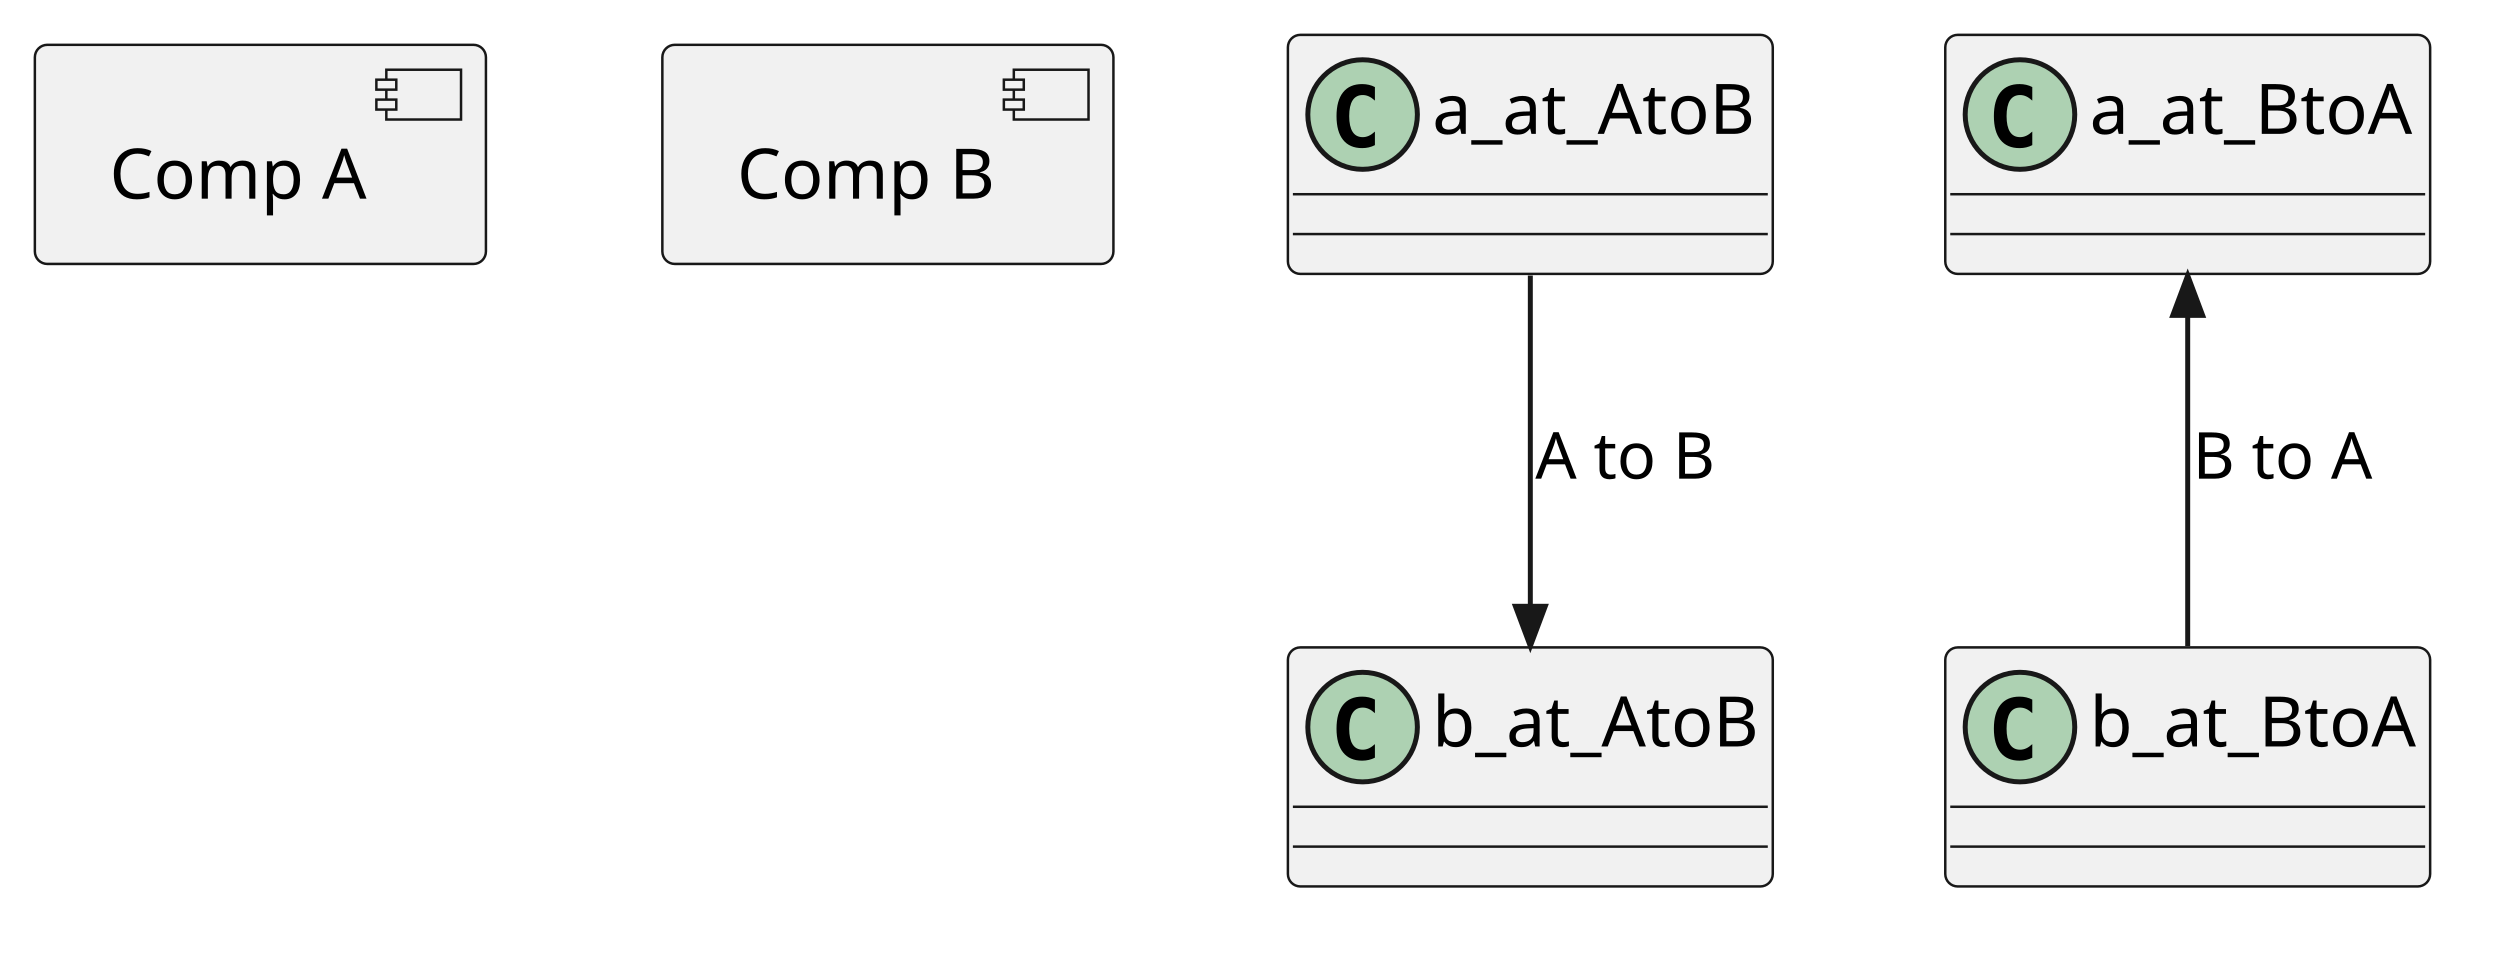
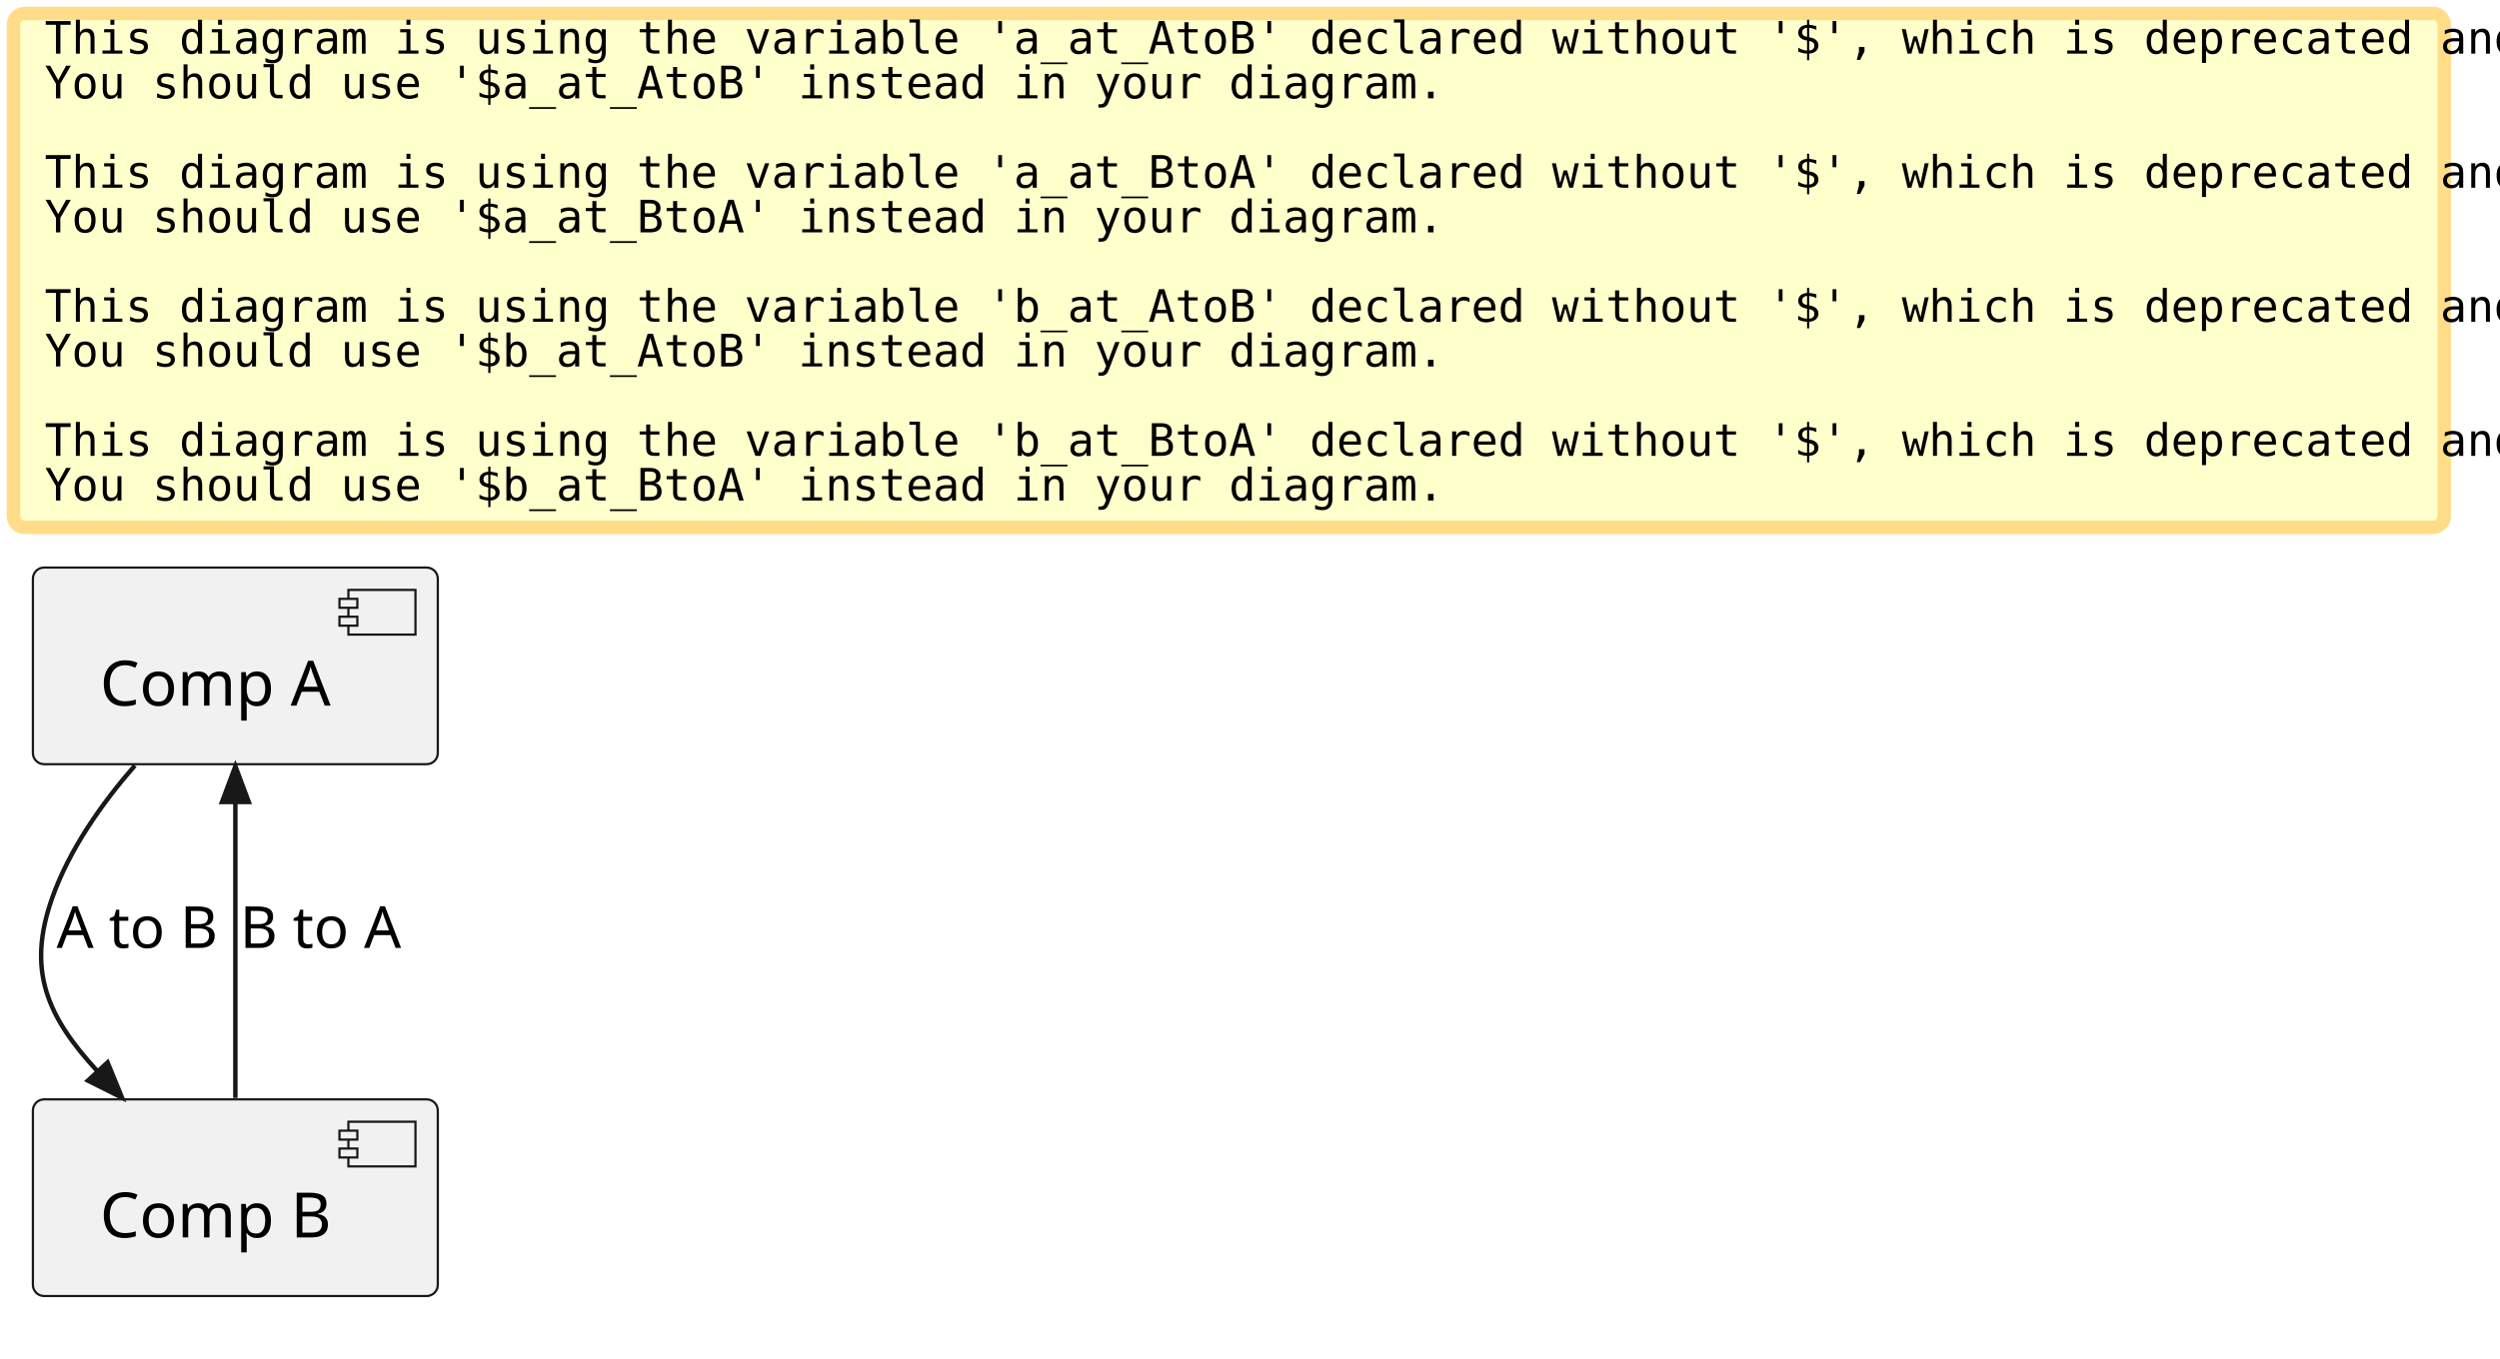
- <svg xmlns="http://www.w3.org/2000/svg" version="1.1" data-diagram-type="CLASS" style="width:502px;height:193px;background:#FFFFFF;" width="502px" height="193px" viewBox="0 0 502 193" zoomAndPan="magnify" preserveAspectRatio="none" contentStyleType="text/css">
+ <svg xmlns="http://www.w3.org/2000/svg" version="1.1" data-diagram-type="CLASS" style="width:559px;height:304px;background:#FFFFFF;" width="559px" height="304px" viewBox="0 0 559 304" zoomAndPan="magnify" preserveAspectRatio="none" contentStyleType="text/css">
  <defs />
  <g font-family="sans-serif" lengthAdjust="spacing">
+     <rect x="3" y="3" width="543.75" height="115" fill="#FFC" style="stroke:#FD8;stroke-width:3;" rx="2.5" ry="2.5" />
+     <text x="10" y="12" fill="#000" font-size="10" textLength="533.75" font-family="monospace">This diagram is using the variable 'a_at_AtoB' declared without '$', which is deprecated and will be removed in the future.</text>
+     <text x="10" y="22" fill="#000" font-size="10" textLength="237.188" font-family="monospace">You should use '$a_at_AtoB' instead in your diagram.</text>
+     <text x="10" y="42" fill="#000" font-size="10" textLength="533.75" font-family="monospace">This diagram is using the variable 'a_at_BtoA' declared without '$', which is deprecated and will be removed in the future.</text>
+     <text x="10" y="52" fill="#000" font-size="10" textLength="237.188" font-family="monospace">You should use '$a_at_BtoA' instead in your diagram.</text>
+     <text x="10" y="72" fill="#000" font-size="10" textLength="533.75" font-family="monospace">This diagram is using the variable 'b_at_AtoB' declared without '$', which is deprecated and will be removed in the future.</text>
+     <text x="10" y="82" fill="#000" font-size="10" textLength="237.188" font-family="monospace">You should use '$b_at_AtoB' instead in your diagram.</text>
+     <text x="10" y="102" fill="#000" font-size="10" textLength="533.75" font-family="monospace">This diagram is using the variable 'b_at_BtoA' declared without '$', which is deprecated and will be removed in the future.</text>
+     <text x="10" y="112" fill="#000" font-size="10" textLength="237.188" font-family="monospace">You should use '$b_at_BtoA' instead in your diagram.</text>
    <g class="entity" data-qualified-name="a" id="ent0001" data-source-line="2">
-       <rect x="7" y="9" width="90.575" height="44" fill="#F1F1F1" style="stroke:#181818;stroke-width:0.5;" rx="2.5" ry="2.5" />
-       <rect x="77.575" y="14" width="15" height="10" fill="#F1F1F1" style="stroke:#181818;stroke-width:0.5;" />
-       <rect x="75.575" y="16" width="4" height="2" fill="#F1F1F1" style="stroke:#181818;stroke-width:0.5;" />
-       <rect x="75.575" y="20" width="4" height="2" fill="#F1F1F1" style="stroke:#181818;stroke-width:0.5;" />
-       <text x="22" y="39.889" fill="#000" font-size="14" textLength="50.575">Comp A</text>
+       <rect x="7.36" y="127" width="90.575" height="44" fill="#F1F1F1" style="stroke:#181818;stroke-width:0.5;" rx="2.5" ry="2.5" />
+       <rect x="77.935" y="132" width="15" height="10" fill="#F1F1F1" style="stroke:#181818;stroke-width:0.5;" />
+       <rect x="75.935" y="134" width="4" height="2" fill="#F1F1F1" style="stroke:#181818;stroke-width:0.5;" />
+       <rect x="75.935" y="138" width="4" height="2" fill="#F1F1F1" style="stroke:#181818;stroke-width:0.5;" />
+       <text x="22.36" y="157.889" fill="#000" font-size="14" textLength="50.575">Comp A</text>
    </g>
    <g class="entity" data-qualified-name="b" id="ent0002" data-source-line="7">
-       <rect x="133" y="9" width="90.575" height="44" fill="#F1F1F1" style="stroke:#181818;stroke-width:0.5;" rx="2.5" ry="2.5" />
-       <rect x="203.575" y="14" width="15" height="10" fill="#F1F1F1" style="stroke:#181818;stroke-width:0.5;" />
-       <rect x="201.575" y="16" width="4" height="2" fill="#F1F1F1" style="stroke:#181818;stroke-width:0.5;" />
-       <rect x="201.575" y="20" width="4" height="2" fill="#F1F1F1" style="stroke:#181818;stroke-width:0.5;" />
-       <text x="148" y="39.889" fill="#000" font-size="14" textLength="50.575">Comp B</text>
+       <rect x="7.36" y="246" width="90.575" height="44" fill="#F1F1F1" style="stroke:#181818;stroke-width:0.5;" rx="2.5" ry="2.5" />
+       <rect x="77.935" y="251" width="15" height="10" fill="#F1F1F1" style="stroke:#181818;stroke-width:0.5;" />
+       <rect x="75.935" y="253" width="4" height="2" fill="#F1F1F1" style="stroke:#181818;stroke-width:0.5;" />
+       <rect x="75.935" y="257" width="4" height="2" fill="#F1F1F1" style="stroke:#181818;stroke-width:0.5;" />
+       <text x="22.36" y="276.889" fill="#000" font-size="14" textLength="50.575">Comp B</text>
    </g>
-     <g class="entity" data-qualified-name="a_at_AtoB" id="ent0003" data-source-line="12">
-       <rect x="258.61" y="7" width="97.363" height="48" fill="#F1F1F1" style="stroke:#181818;stroke-width:0.5;" rx="2.5" ry="2.5" />
-       <ellipse cx="273.61" cy="23" rx="11" ry="11" fill="#ADD1B2" style="stroke:#181818;stroke-width:1;" />
-       <path d="M276.083,29.143 Q275.502,29.442 274.863,29.591 Q274.224,29.741 273.518,29.741 Q271.011,29.741 269.692,28.089 Q268.372,26.437 268.372,23.316 Q268.372,20.187 269.692,18.535 Q271.011,16.883 273.518,16.883 Q274.224,16.883 274.871,17.032 Q275.519,17.182 276.083,17.48 L276.083,20.203 Q275.452,19.622 274.859,19.352 Q274.265,19.083 273.634,19.083 Q272.29,19.083 271.605,20.149 Q270.92,21.216 270.92,23.316 Q270.92,25.408 271.605,26.474 Q272.29,27.541 273.634,27.541 Q274.265,27.541 274.859,27.271 Q275.452,27.001 276.083,26.42 Z " fill="#000" />
-       <text x="287.61" y="26.889" fill="#000" font-size="14" textLength="65.363">a_at_AtoB</text>
-       <line x1="259.61" y1="39" x2="354.973" y2="39" style="stroke:#181818;stroke-width:0.5;" />
-       <line x1="259.61" y1="47" x2="354.973" y2="47" style="stroke:#181818;stroke-width:0.5;" />
+     <g class="link" data-entity-1="ent0001" data-entity-2="ent0002" id="lnk3" data-source-line="12" data-link-type="dependency">
+       <path d="M30.17,171.3 C22.79,179.75 15.5,190.07 11.65,201 C6,217.03 10.413,227.401 21.863,239.761" style="stroke:#181818;stroke-width:1;" fill="none" id="a-to-b" codeLine="12" />
+       <polygon points="27.3,245.63,24.064,237.722,19.663,241.8,27.3,245.63" fill="#181818" style="stroke:#181818;stroke-width:1;stroke-linejoin:miter;stroke-miterlimit:10;" />
+       <text x="12.65" y="212.111" fill="#000" font-size="13" textLength="35.344">A to B</text>
    </g>
-     <g class="entity" data-qualified-name="b_at_AtoB" id="ent0004" data-source-line="12">
-       <rect x="258.61" y="130" width="97.363" height="48" fill="#F1F1F1" style="stroke:#181818;stroke-width:0.5;" rx="2.5" ry="2.5" />
-       <ellipse cx="273.61" cy="146" rx="11" ry="11" fill="#ADD1B2" style="stroke:#181818;stroke-width:1;" />
-       <path d="M276.083,152.143 Q275.502,152.442 274.863,152.591 Q274.224,152.741 273.518,152.741 Q271.011,152.741 269.692,151.089 Q268.372,149.437 268.372,146.316 Q268.372,143.187 269.692,141.535 Q271.011,139.883 273.518,139.883 Q274.224,139.883 274.871,140.032 Q275.519,140.182 276.083,140.48 L276.083,143.203 Q275.452,142.622 274.859,142.352 Q274.265,142.083 273.634,142.083 Q272.29,142.083 271.605,143.149 Q270.92,144.216 270.92,146.316 Q270.92,148.408 271.605,149.474 Q272.29,150.541 273.634,150.541 Q274.265,150.541 274.859,150.271 Q275.452,150.001 276.083,149.42 Z " fill="#000" />
-       <text x="287.61" y="149.889" fill="#000" font-size="14" textLength="65.363">b_at_AtoB</text>
-       <line x1="259.61" y1="162" x2="354.973" y2="162" style="stroke:#181818;stroke-width:0.5;" />
-       <line x1="259.61" y1="170" x2="354.973" y2="170" style="stroke:#181818;stroke-width:0.5;" />
-     </g>
-     <g class="entity" data-qualified-name="a_at_BtoA" id="ent0006" data-source-line="13">
-       <rect x="390.61" y="7" width="97.363" height="48" fill="#F1F1F1" style="stroke:#181818;stroke-width:0.5;" rx="2.5" ry="2.5" />
-       <ellipse cx="405.61" cy="23" rx="11" ry="11" fill="#ADD1B2" style="stroke:#181818;stroke-width:1;" />
-       <path d="M408.083,29.143 Q407.502,29.442 406.863,29.591 Q406.224,29.741 405.518,29.741 Q403.011,29.741 401.692,28.089 Q400.372,26.437 400.372,23.316 Q400.372,20.187 401.692,18.535 Q403.011,16.883 405.518,16.883 Q406.224,16.883 406.871,17.032 Q407.519,17.182 408.083,17.48 L408.083,20.203 Q407.452,19.622 406.859,19.352 Q406.265,19.083 405.634,19.083 Q404.29,19.083 403.605,20.149 Q402.92,21.216 402.92,23.316 Q402.92,25.408 403.605,26.474 Q404.29,27.541 405.634,27.541 Q406.265,27.541 406.859,27.271 Q407.452,27.001 408.083,26.42 Z " fill="#000" />
-       <text x="419.61" y="26.889" fill="#000" font-size="14" textLength="65.363">a_at_BtoA</text>
-       <line x1="391.61" y1="39" x2="486.973" y2="39" style="stroke:#181818;stroke-width:0.5;" />
-       <line x1="391.61" y1="47" x2="486.973" y2="47" style="stroke:#181818;stroke-width:0.5;" />
-     </g>
-     <g class="entity" data-qualified-name="b_at_BtoA" id="ent0007" data-source-line="13">
-       <rect x="390.61" y="130" width="97.363" height="48" fill="#F1F1F1" style="stroke:#181818;stroke-width:0.5;" rx="2.5" ry="2.5" />
-       <ellipse cx="405.61" cy="146" rx="11" ry="11" fill="#ADD1B2" style="stroke:#181818;stroke-width:1;" />
-       <path d="M408.083,152.143 Q407.502,152.442 406.863,152.591 Q406.224,152.741 405.518,152.741 Q403.011,152.741 401.692,151.089 Q400.372,149.437 400.372,146.316 Q400.372,143.187 401.692,141.535 Q403.011,139.883 405.518,139.883 Q406.224,139.883 406.871,140.032 Q407.519,140.182 408.083,140.48 L408.083,143.203 Q407.452,142.622 406.859,142.352 Q406.265,142.083 405.634,142.083 Q404.29,142.083 403.605,143.149 Q402.92,144.216 402.92,146.316 Q402.92,148.408 403.605,149.474 Q404.29,150.541 405.634,150.541 Q406.265,150.541 406.859,150.271 Q407.452,150.001 408.083,149.42 Z " fill="#000" />
-       <text x="419.61" y="149.889" fill="#000" font-size="14" textLength="65.363">b_at_BtoA</text>
-       <line x1="391.61" y1="162" x2="486.973" y2="162" style="stroke:#181818;stroke-width:0.5;" />
-       <line x1="391.61" y1="170" x2="486.973" y2="170" style="stroke:#181818;stroke-width:0.5;" />
-     </g>
-     <g class="link" data-entity-1="ent0003" data-entity-2="ent0004" id="lnk5" data-source-line="12" data-link-type="dependency">
-       <path d="M307.29,55.33 C307.29,76.76 307.29,100.34 307.29,121.74" style="stroke:#181818;stroke-width:1;" fill="none" id="a_at_AtoB-to-b_at_AtoB" codeLine="12" />
-       <polygon points="307.29,129.74,310.29,121.74,304.29,121.74,307.29,129.74" fill="#181818" style="stroke:#181818;stroke-width:1;stroke-linejoin:miter;stroke-miterlimit:10;" />
-       <text x="308.29" y="96.111" fill="#000" font-size="13" textLength="35.344">A to B</text>
-     </g>
-     <g class="link" data-entity-1="ent0006" data-entity-2="ent0007" id="lnk8" data-source-line="13" data-link-type="dependency">
-       <path d="M439.29,63.33 C439.29,84.76 439.29,108.34 439.29,129.74" style="stroke:#181818;stroke-width:1;" fill="none" id="a_at_BtoA-backto-b_at_BtoA" codeLine="13" />
-       <polygon points="439.29,55.33,436.29,63.33,442.29,63.33,439.29,55.33" fill="#181818" style="stroke:#181818;stroke-width:1;stroke-linejoin:miter;stroke-miterlimit:10;" />
-       <text x="440.29" y="96.111" fill="#000" font-size="13" textLength="35.344">B to A</text>
+     <g class="link" data-entity-1="ent0001" data-entity-2="ent0002" id="lnk4" data-source-line="13" data-link-type="dependency">
+       <path d="M52.65,179.46 C52.65,200.57 52.65,224.61 52.65,245.68" style="stroke:#181818;stroke-width:1;" fill="none" id="a-backto-b" codeLine="13" />
+       <polygon points="52.65,171.46,49.65,179.46,55.65,179.46,52.65,171.46" fill="#181818" style="stroke:#181818;stroke-width:1;stroke-linejoin:miter;stroke-miterlimit:10;" />
+       <text x="53.65" y="212.111" fill="#000" font-size="13" textLength="35.344">B to A</text>
    </g>
  </g>
</svg>
